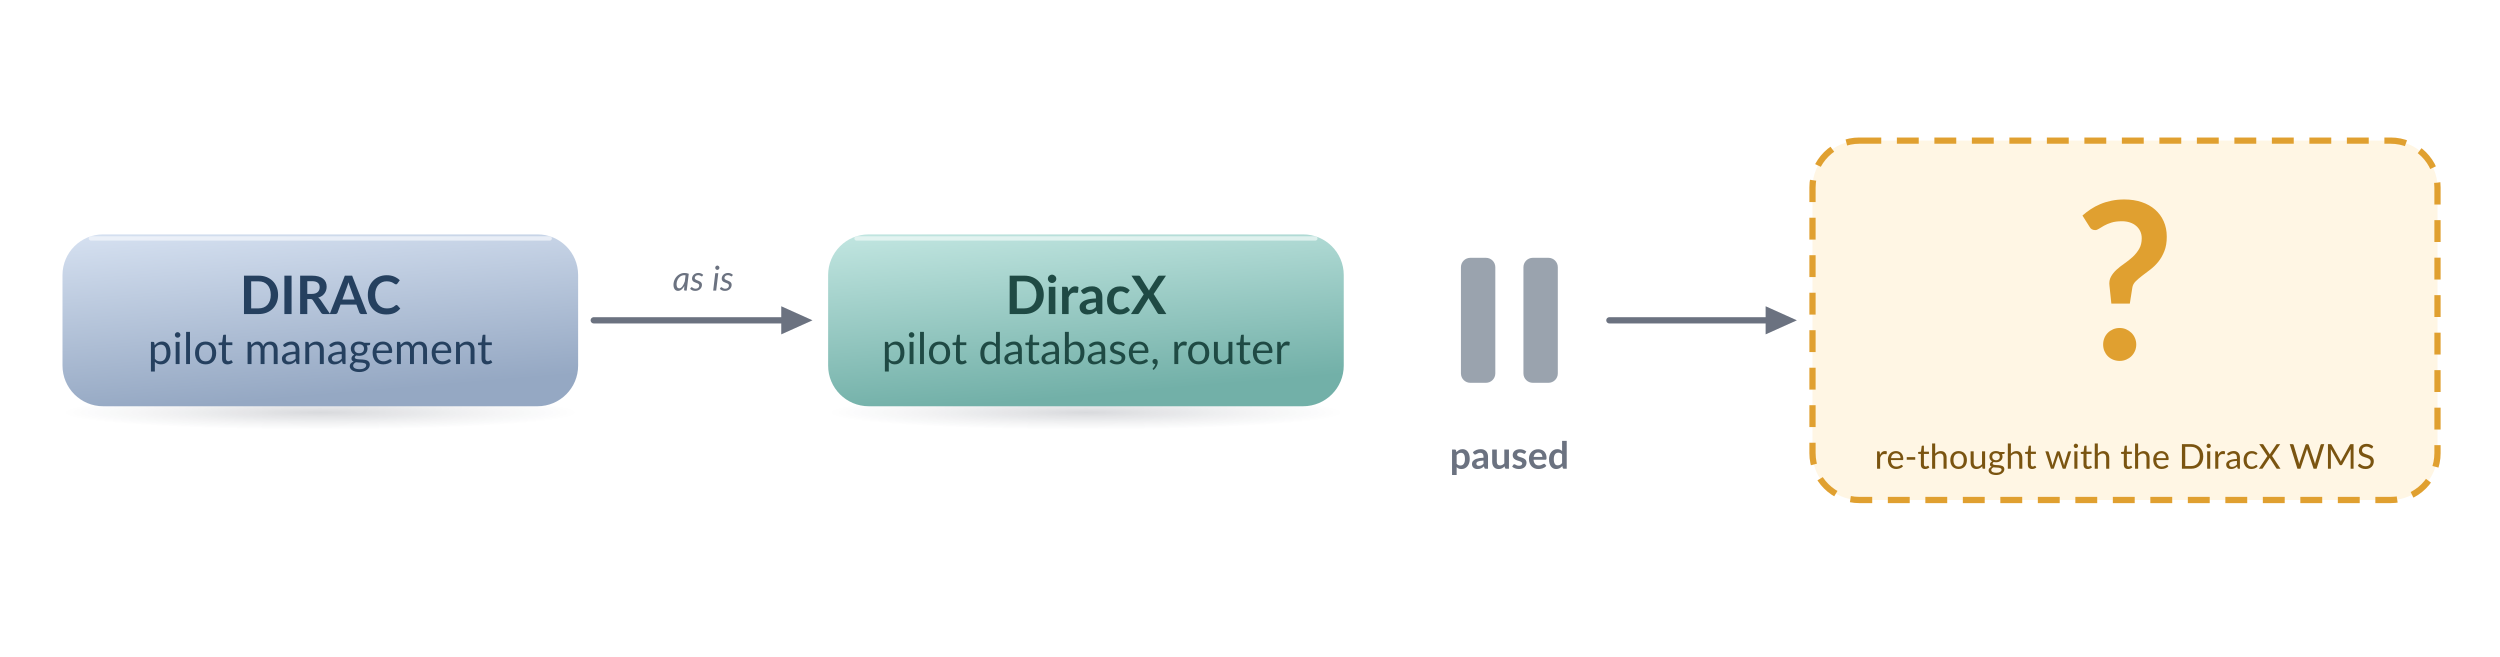
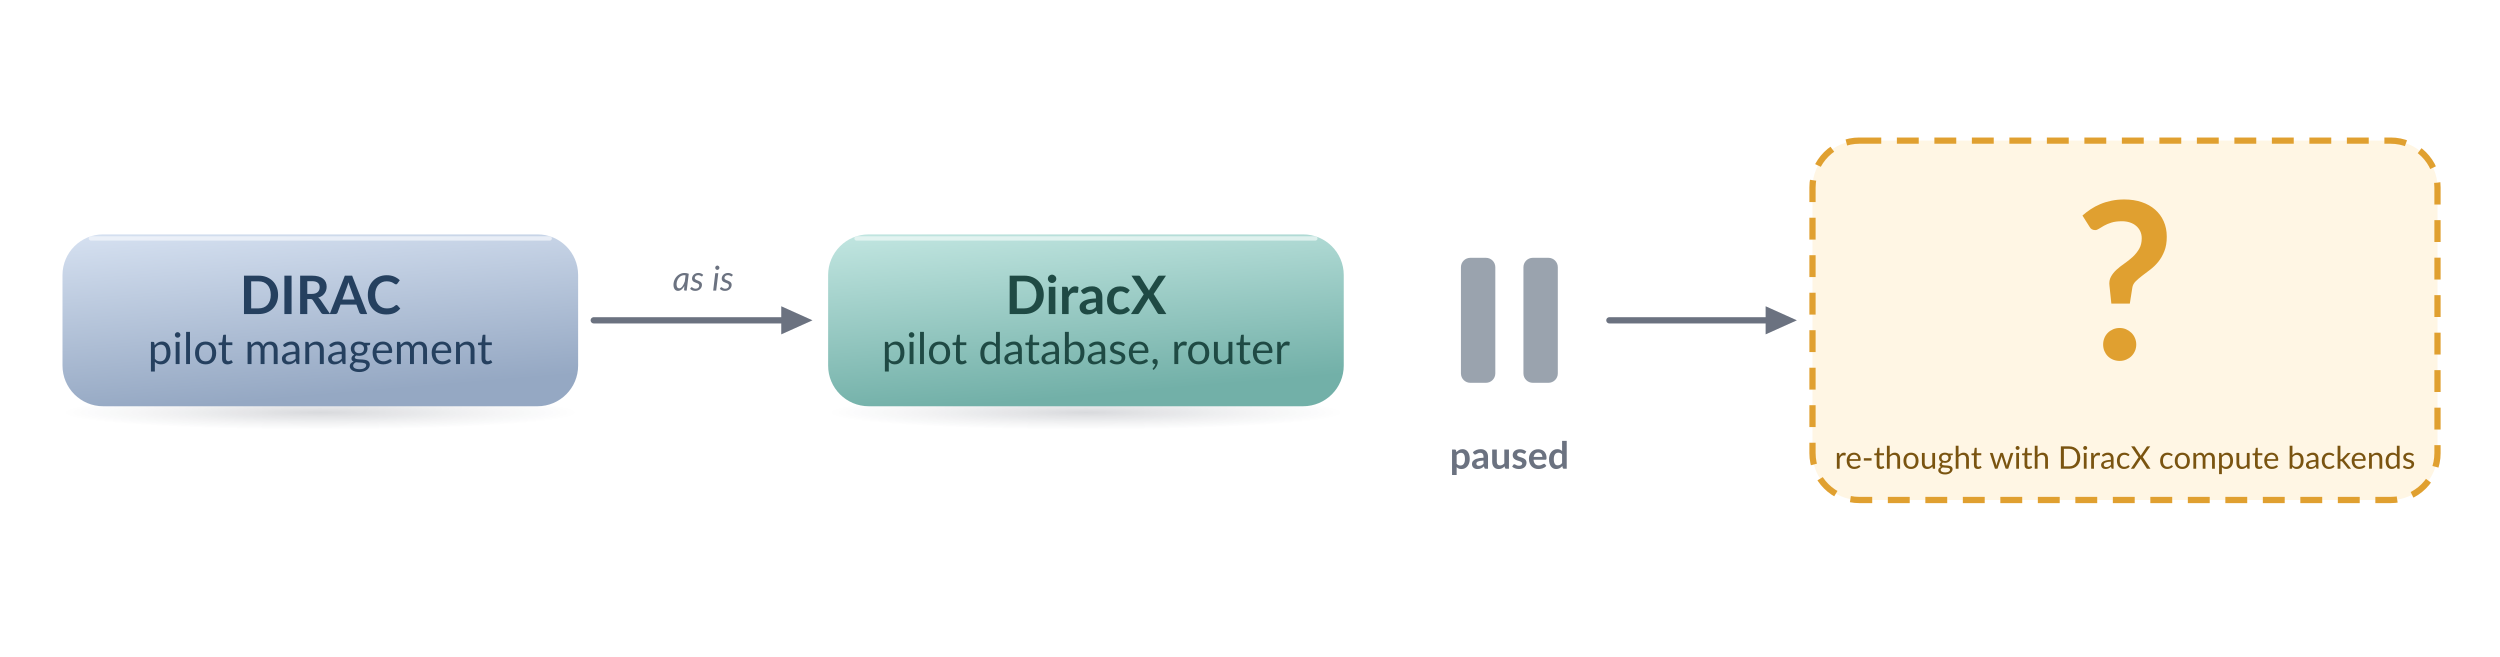
<svg xmlns="http://www.w3.org/2000/svg" viewBox="0 0 1600 420" width="1600" height="420">
  <defs>
    <marker id="arr" markerUnits="userSpaceOnUse" viewBox="0 0 10 10" refX="9" refY="5" markerWidth="22" markerHeight="20" orient="auto-start-reverse">
      <path d="M0,0 L10,5 L0,10 Z" fill="#6b7280" />
    </marker>
  </defs>
  <defs>
    <radialGradient id="pp1-cs">
      <stop offset="0" stop-color="#0f172a" stop-opacity="0.16" />
      <stop offset="0.6" stop-color="#0f172a" stop-opacity="0.056" />
      <stop offset="1" stop-color="#0f172a" stop-opacity="0" />
    </radialGradient>
  </defs>
  <ellipse cx="205.0" cy="264.0" rx="165.0" ry="11.0" fill="url(#pp1-cs)" />
  <defs>
    <linearGradient id="pp1" x1="0" y1="0" x2="0.25" y2="1">
      <stop offset="0" stop-color="#d6e1f1" />
      <stop offset="1" stop-color="#95a8c3" />
    </linearGradient>
  </defs>
  <rect x="40.0" y="150.0" width="330.0" height="110.0" rx="26.0" fill="url(#pp1)" />
  <path d="M58.2,152.6 L351.8,152.6" stroke="#f3f6fb" stroke-width="2.8" stroke-linecap="round" opacity="0.75" fill="none" />
  <text x="205.0" y="201.0" font-family="Lato, 'Noto Sans', 'Liberation Sans', Helvetica, Arial, sans-serif" font-size="34" font-weight="bold" text-anchor="middle" fill="#25405f">DIRAC</text>
  <text x="205.0" y="233.0" font-family="Lato, 'Noto Sans', 'Liberation Sans', Helvetica, Arial, sans-serif" font-size="28" font-weight="normal" text-anchor="middle" fill="#25405f">pilot management</text>
  <path d="M380.0,205.0 Q450.0,205.0 506.0,205.0" fill="none" stroke="#6b7280" stroke-width="4" stroke-linecap="round" />
  <polygon points="520.0,205.0 500.0,214.0 500.0,196.0" fill="#6b7280" />
  <text x="450.0" y="186.0" font-family="Lato, 'Noto Sans', 'Liberation Sans', Helvetica, Arial, sans-serif" font-size="22" font-weight="normal" font-style="italic" text-anchor="middle" fill="#6b7280">as is</text>
  <defs>
    <radialGradient id="pp2-cs">
      <stop offset="0" stop-color="#0f172a" stop-opacity="0.16" />
      <stop offset="0.6" stop-color="#0f172a" stop-opacity="0.056" />
      <stop offset="1" stop-color="#0f172a" stop-opacity="0" />
    </radialGradient>
  </defs>
  <ellipse cx="695.0" cy="264.0" rx="165.0" ry="11.0" fill="url(#pp2-cs)" />
  <defs>
    <linearGradient id="pp2" x1="0" y1="0" x2="0.25" y2="1">
      <stop offset="0" stop-color="#c2e6e1" />
      <stop offset="1" stop-color="#72b0a8" />
    </linearGradient>
  </defs>
  <rect x="530.0" y="150.0" width="330.0" height="110.0" rx="26.0" fill="url(#pp2)" />
  <path d="M548.2,152.6 L841.8,152.6" stroke="#edf8f6" stroke-width="2.8" stroke-linecap="round" opacity="0.75" fill="none" />
  <text x="695.0" y="201.0" font-family="Lato, 'Noto Sans', 'Liberation Sans', Helvetica, Arial, sans-serif" font-size="34" font-weight="bold" text-anchor="middle" fill="#1f4a44">DiracX</text>
  <text x="695.0" y="233.0" font-family="Lato, 'Noto Sans', 'Liberation Sans', Helvetica, Arial, sans-serif" font-size="28" font-weight="normal" text-anchor="middle" fill="#1f4a44">pilot database, router</text>
  <rect x="935" y="165" width="22" height="80" rx="6" fill="#9aa3ae" />
  <rect x="975" y="165" width="22" height="80" rx="6" fill="#9aa3ae" />
  <text x="966.0" y="300.0" font-family="Lato, 'Noto Sans', 'Liberation Sans', Helvetica, Arial, sans-serif" font-size="24" font-weight="bold" text-anchor="middle" fill="#6b7280">paused</text>
  <path d="M1030.0,205.0 Q1090.0,205.0 1136.0,205.0" fill="none" stroke="#6b7280" stroke-width="4" stroke-linecap="round" />
  <polygon points="1150.0,205.0 1130.0,214.0 1130.0,196.0" fill="#6b7280" />
  <rect x="1160" y="90" width="400" height="230" rx="30" fill="#fff6e4" stroke="#e0a030" stroke-width="4" stroke-dasharray="14 10" />
  <text x="1360.0" y="230.0" font-family="Lato, 'Noto Sans', 'Liberation Sans', Helvetica, Arial, sans-serif" font-size="140" font-weight="bold" text-anchor="middle" fill="#e0a030">?</text>
-   <text x="1360.0" y="300.0" font-family="Lato, 'Noto Sans', 'Liberation Sans', Helvetica, Arial, sans-serif" font-size="22" font-weight="normal" text-anchor="middle" fill="#7a5410">re-thought with the DiracX WMS</text>
+   <text x="1360.0" y="300.0" font-family="Lato, 'Noto Sans', 'Liberation Sans', Helvetica, Arial, sans-serif" font-size="20" font-weight="normal" text-anchor="middle" fill="#7a5410">re-thought with DiracX compute backends</text>
</svg>
